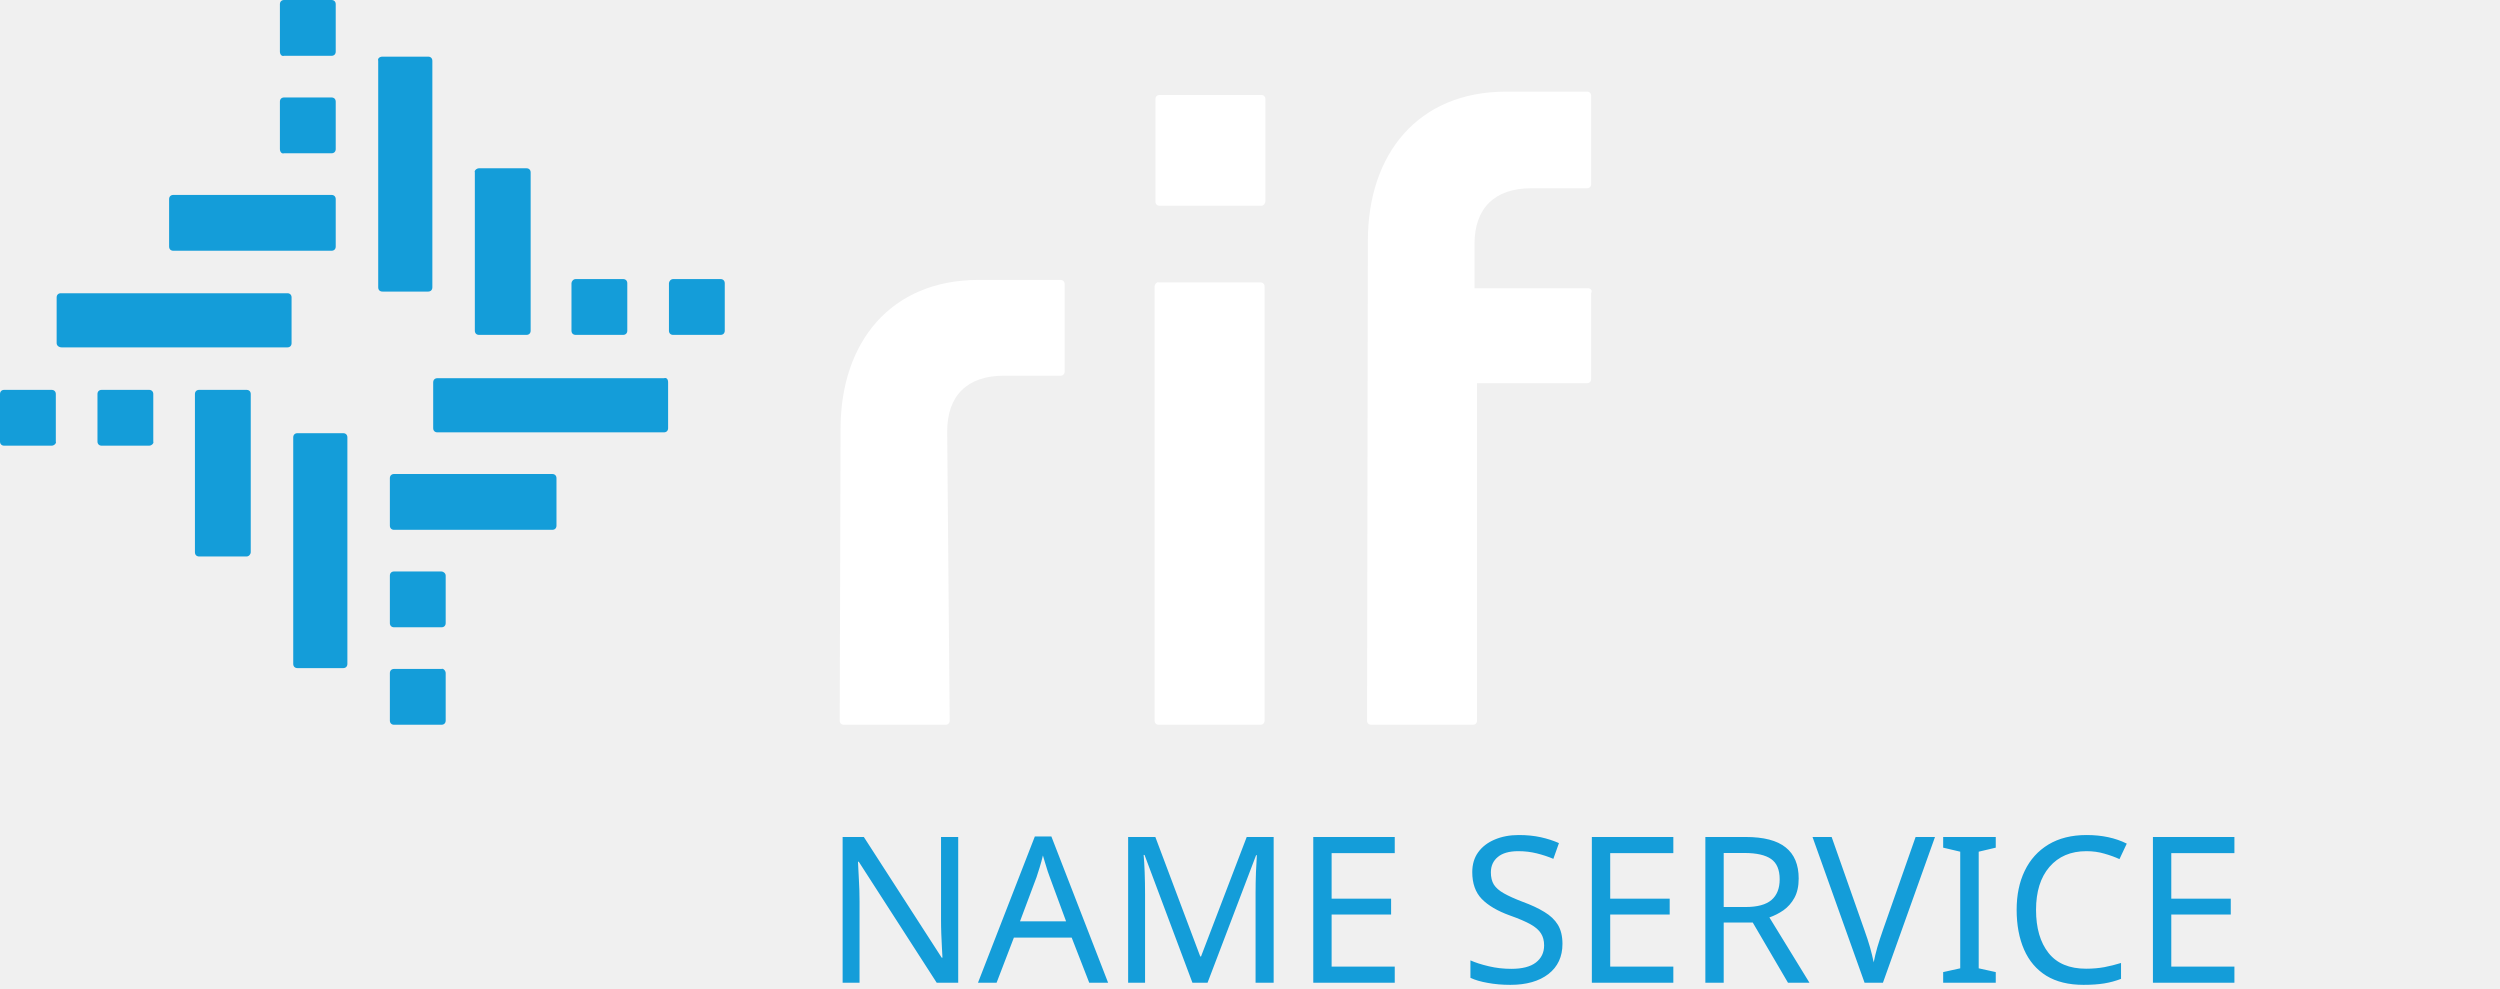
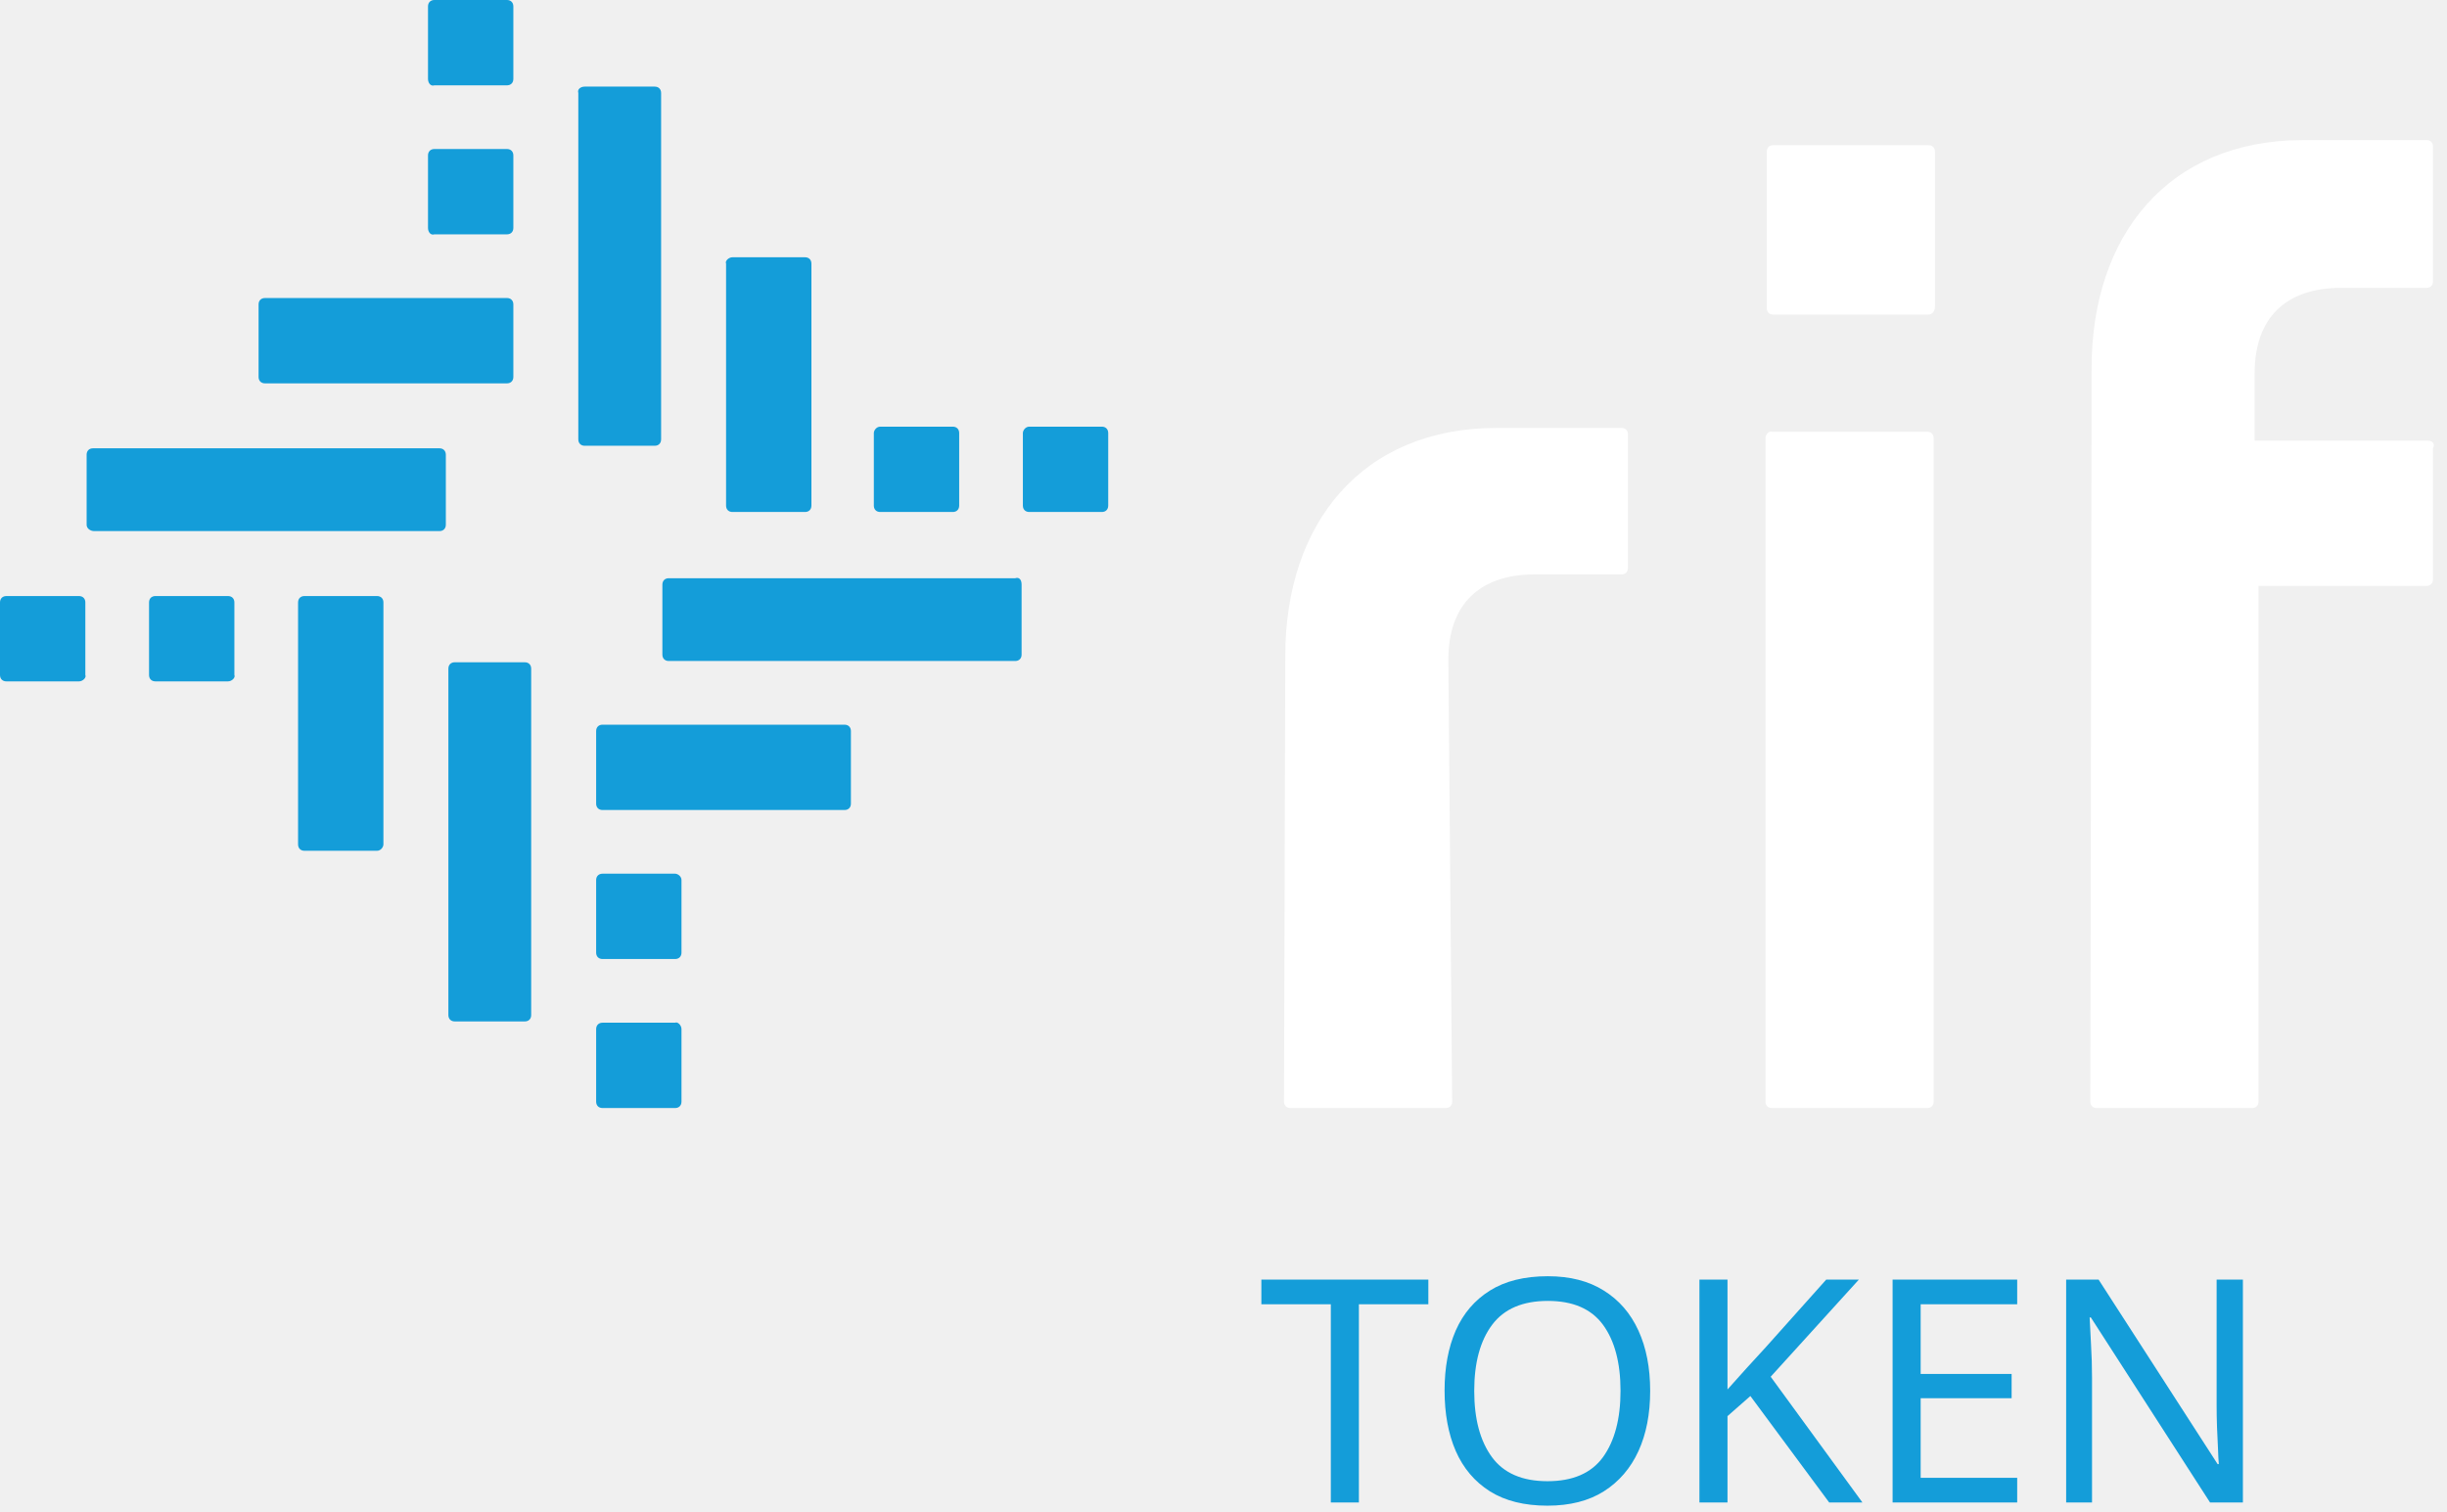
- <svg xmlns="http://www.w3.org/2000/svg" version="1.1" x="0px" y="0px" viewBox="0 0 300.1 118.7" style="enable-background:new 0 0 300.1 118.7;" xml:space="preserve">
+ <svg xmlns="http://www.w3.org/2000/svg" version="1.1" x="0px" y="0px" viewBox="0 0 192.1 118.7" style="enable-background:new 0 0 192.1 118.7;" xml:space="preserve">
  <style type="text/css">
	.st0{fill:#129DD9;}
	.st1{fill:#1F2932;}
	.st2{fill:#149DD9;}
	.st3{font-family:'Gotham-Bold';}
	.st4{font-size:24.5px;}
	.st5{fill:#FFFFFF;}
	.st6{fill:#333132;}
</style>
  <g id="Background">
</g>
  <g id="Foreground__x2F__Text">
-     <text transform="matrix(1 0 0 1 98.7732 117.9714)" class="st2 st3 st4">NAME SERVICE </text>
+     <text transform="matrix(1 0 0 1 98.7724 117.9714)" class="st2 st3 st4">TOKEN</text>
    <g>
      <g>
        <path class="st2" d="M29.6,66.8h-5.7c-0.3,0-0.5-0.2-0.5-0.5v-19c0-0.3,0.2-0.5,0.5-0.5h5.7c0.3,0,0.5,0.2,0.5,0.5v19     C30.1,66.5,29.9,66.8,29.6,66.8z" />
        <path class="st2" d="M41.2,80.2h-5.5c-0.3,0-0.5-0.2-0.5-0.5V52.5c0-0.3,0.2-0.5,0.5-0.5h5.5c0.3,0,0.5,0.2,0.5,0.5v27.2     C41.7,80,41.5,80.2,41.2,80.2z" />
        <path class="st2" d="M17.9,53.5h-5.7c-0.3,0-0.5-0.2-0.5-0.5v-5.7c0-0.3,0.2-0.5,0.5-0.5h5.7c0.3,0,0.5,0.2,0.5,0.5v5.7     C18.5,53.2,18.2,53.5,17.9,53.5z" />
        <path class="st2" d="M6.2,53.5H0.5c-0.3,0-0.5-0.2-0.5-0.5v-5.7c0-0.3,0.2-0.5,0.5-0.5h5.7c0.3,0,0.5,0.2,0.5,0.5v5.7     C6.8,53.2,6.5,53.5,6.2,53.5z" />
      </g>
      <g>
        <path class="st2" d="M66.8,57.4v5.7c0,0.3-0.2,0.5-0.5,0.5h-19c-0.3,0-0.5-0.2-0.5-0.5v-5.7c0-0.3,0.2-0.5,0.5-0.5h19     C66.6,56.9,66.8,57.1,66.8,57.4z" />
        <path class="st2" d="M80.2,45.9v5.5c0,0.3-0.2,0.5-0.5,0.5H52.5c-0.3,0-0.5-0.2-0.5-0.5v-5.5c0-0.3,0.2-0.5,0.5-0.5h27.2     C80,45.3,80.2,45.5,80.2,45.9z" />
        <path class="st2" d="M53.5,69.1v5.7c0,0.3-0.2,0.5-0.5,0.5h-5.7c-0.3,0-0.5-0.2-0.5-0.5v-5.7c0-0.3,0.2-0.5,0.5-0.5h5.7     C53.2,68.6,53.5,68.8,53.5,69.1z" />
        <path class="st2" d="M53.5,80.8v5.7c0,0.3-0.2,0.5-0.5,0.5h-5.7c-0.3,0-0.5-0.2-0.5-0.5v-5.7c0-0.3,0.2-0.5,0.5-0.5h5.7     C53.2,80.2,53.5,80.5,53.5,80.8z" />
      </g>
      <g>
        <path class="st2" d="M57.5,20.2h5.7c0.3,0,0.5,0.2,0.5,0.5v19c0,0.3-0.2,0.5-0.5,0.5h-5.7c-0.3,0-0.5-0.2-0.5-0.5v-19     C56.9,20.5,57.2,20.2,57.5,20.2z" />
        <path class="st2" d="M45.9,6.8h5.5c0.3,0,0.5,0.2,0.5,0.5v27.2c0,0.3-0.2,0.5-0.5,0.5h-5.5c-0.3,0-0.5-0.2-0.5-0.5V7.3     C45.3,7,45.6,6.8,45.9,6.8z" />
        <path class="st2" d="M69.1,33.5h5.7c0.3,0,0.5,0.2,0.5,0.5v5.7c0,0.3-0.2,0.5-0.5,0.5h-5.7c-0.3,0-0.5-0.2-0.5-0.5v-5.7     C68.6,33.8,68.8,33.5,69.1,33.5z" />
        <path class="st2" d="M80.8,33.5h5.7c0.3,0,0.5,0.2,0.5,0.5v5.7c0,0.3-0.2,0.5-0.5,0.5h-5.7c-0.3,0-0.5-0.2-0.5-0.5v-5.7     C80.3,33.8,80.5,33.5,80.8,33.5z" />
      </g>
      <g>
        <path class="st2" d="M20.3,29.6v-5.7c0-0.3,0.2-0.5,0.5-0.5h19c0.3,0,0.5,0.2,0.5,0.5v5.7c0,0.3-0.2,0.5-0.5,0.5h-19     C20.5,30.1,20.3,29.9,20.3,29.6z" />
        <path class="st2" d="M6.8,41.2v-5.5c0-0.3,0.2-0.5,0.5-0.5h27.2c0.3,0,0.5,0.2,0.5,0.5v5.5c0,0.3-0.2,0.5-0.5,0.5H7.4     C7.1,41.7,6.8,41.5,6.8,41.2z" />
        <path class="st2" d="M33.6,17.9v-5.7c0-0.3,0.2-0.5,0.5-0.5h5.7c0.3,0,0.5,0.2,0.5,0.5v5.7c0,0.3-0.2,0.5-0.5,0.5h-5.7     C33.8,18.5,33.6,18.2,33.6,17.9z" />
        <path class="st2" d="M33.6,6.2V0.5c0-0.3,0.2-0.5,0.5-0.5h5.7c0.3,0,0.5,0.2,0.5,0.5v5.7c0,0.3-0.2,0.5-0.5,0.5h-5.7     C33.8,6.8,33.6,6.5,33.6,6.2z" />
      </g>
    </g>
    <g>
      <path class="st5" d="M138.6,34.4v52.1c0,0.3,0.2,0.5,0.5,0.5h12.2c0.3,0,0.5-0.2,0.5-0.5V34.4c0-0.3-0.2-0.5-0.5-0.5h-12.2    C138.9,33.8,138.6,34.1,138.6,34.4z" />
      <path class="st5" d="M190.6,34.6H177v-5.3c0-4.3,2.4-6.7,6.8-6.7h6.7c0.3,0,0.5-0.2,0.5-0.5V11.5c0-0.3-0.2-0.5-0.5-0.5h-9.7    c-10.6,0-16.6,7.5-16.6,17.9l-0.1,57.6c0,0.3,0.2,0.5,0.5,0.5h12.2c0.3,0,0.5-0.2,0.5-0.5V46h13.2c0.3,0,0.5-0.2,0.5-0.5l0-10.3    C191.2,34.8,190.9,34.6,190.6,34.6z" />
      <path class="st5" d="M113.7,51.8c0-4.3,2.4-6.7,6.8-6.7h6.8c0.3,0,0.5-0.2,0.5-0.5V34.1c0-0.3-0.2-0.5-0.5-0.5h-9.8    c-10.6,0-16.6,7.5-16.6,17.9l-0.1,35c0,0.3,0.2,0.5,0.5,0.5h12.2c0.3,0,0.5-0.2,0.5-0.5L113.7,51.8z" />
      <path class="st5" d="M151.4,24.7h-12.2c-0.3,0-0.5-0.2-0.5-0.5V11.9c0-0.3,0.2-0.5,0.5-0.5h12.2c0.3,0,0.5,0.2,0.5,0.5v12.2    C151.9,24.4,151.7,24.7,151.4,24.7z" />
    </g>
  </g>
  <g id="Layer_1">
</g>
  <g id="Isolation_Mode">
</g>
  <g id="Text">
</g>
</svg>
